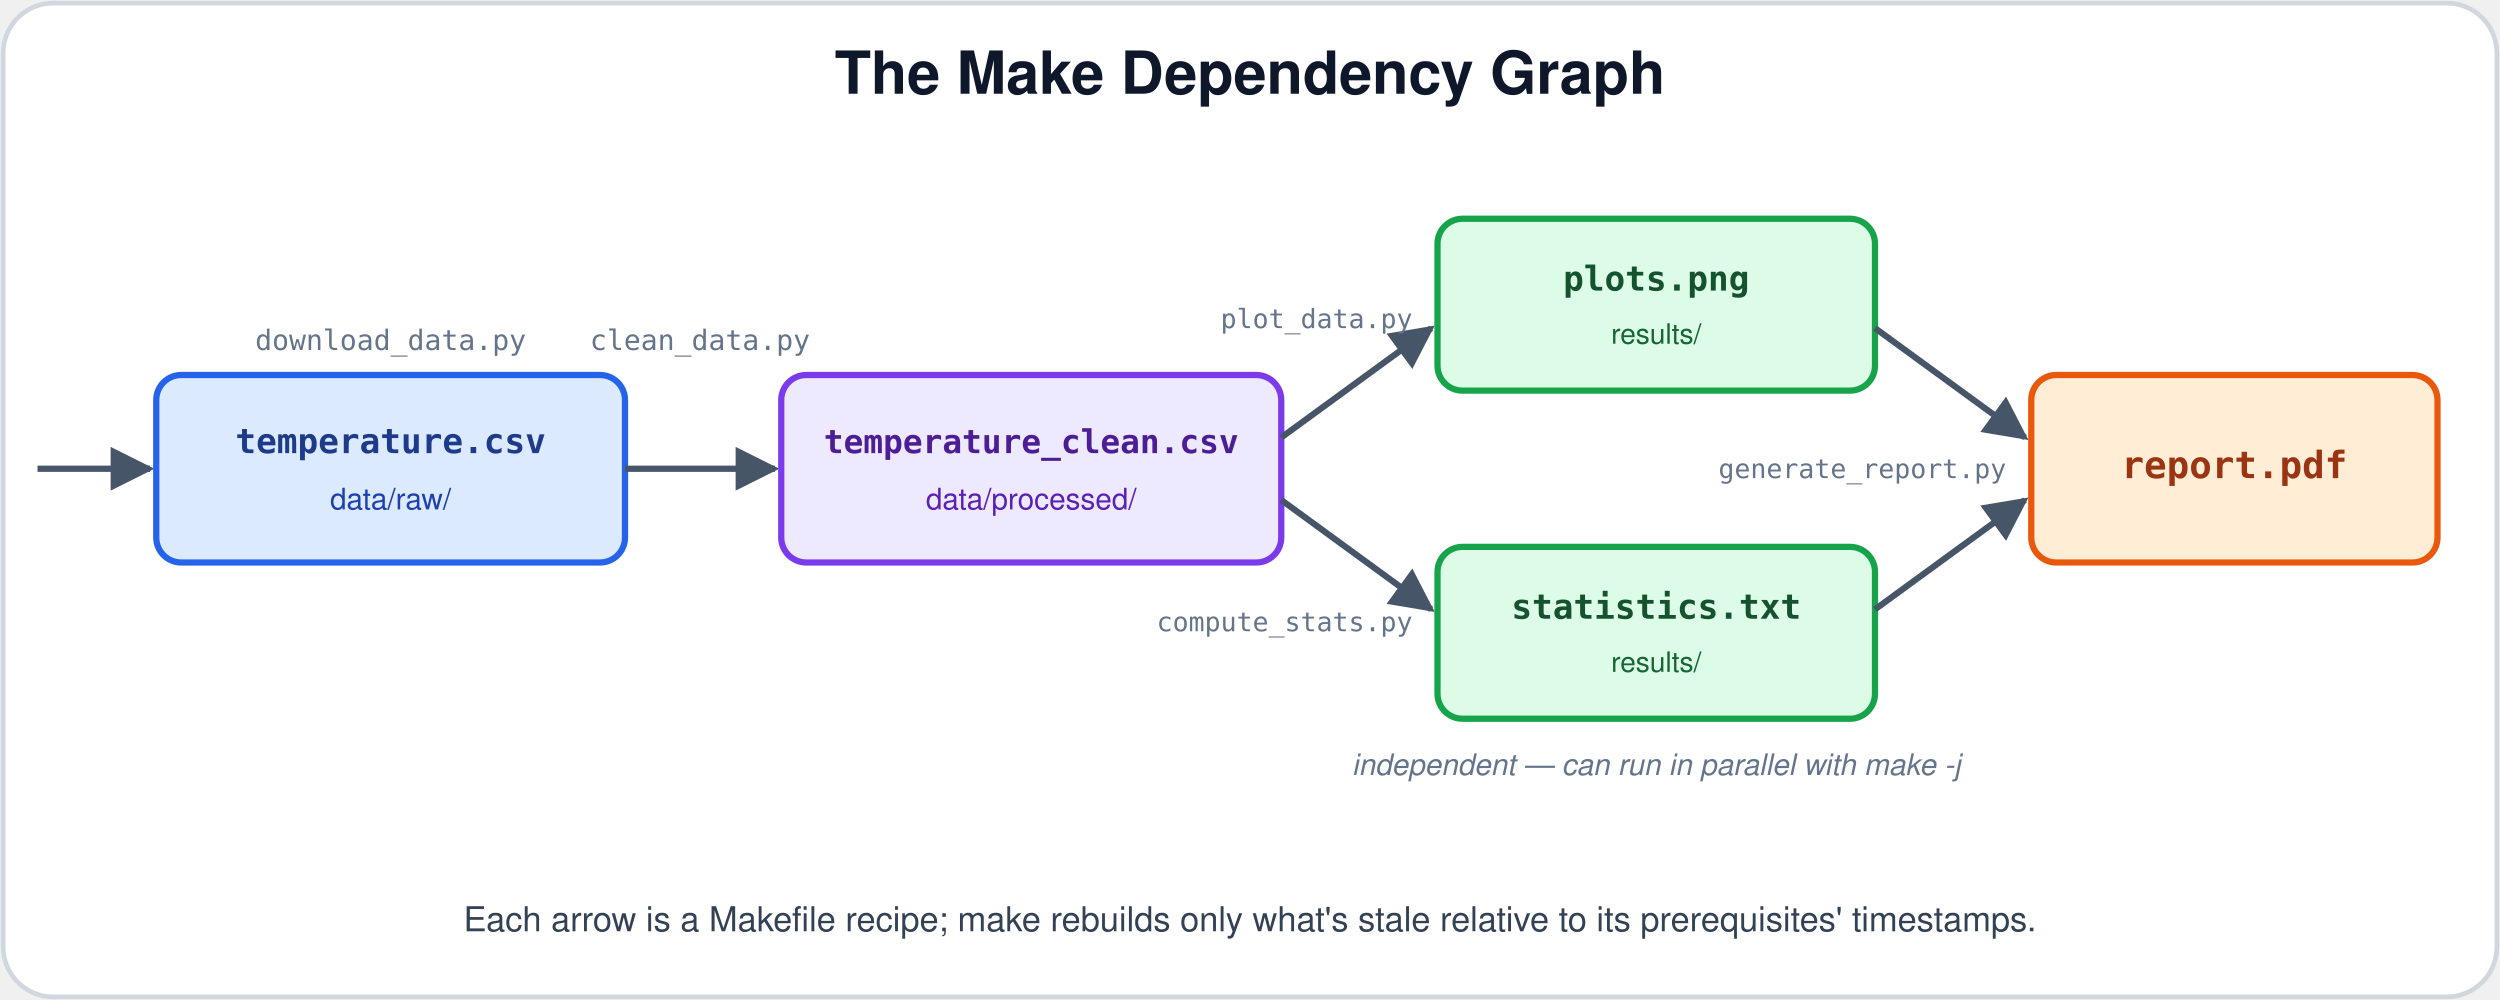
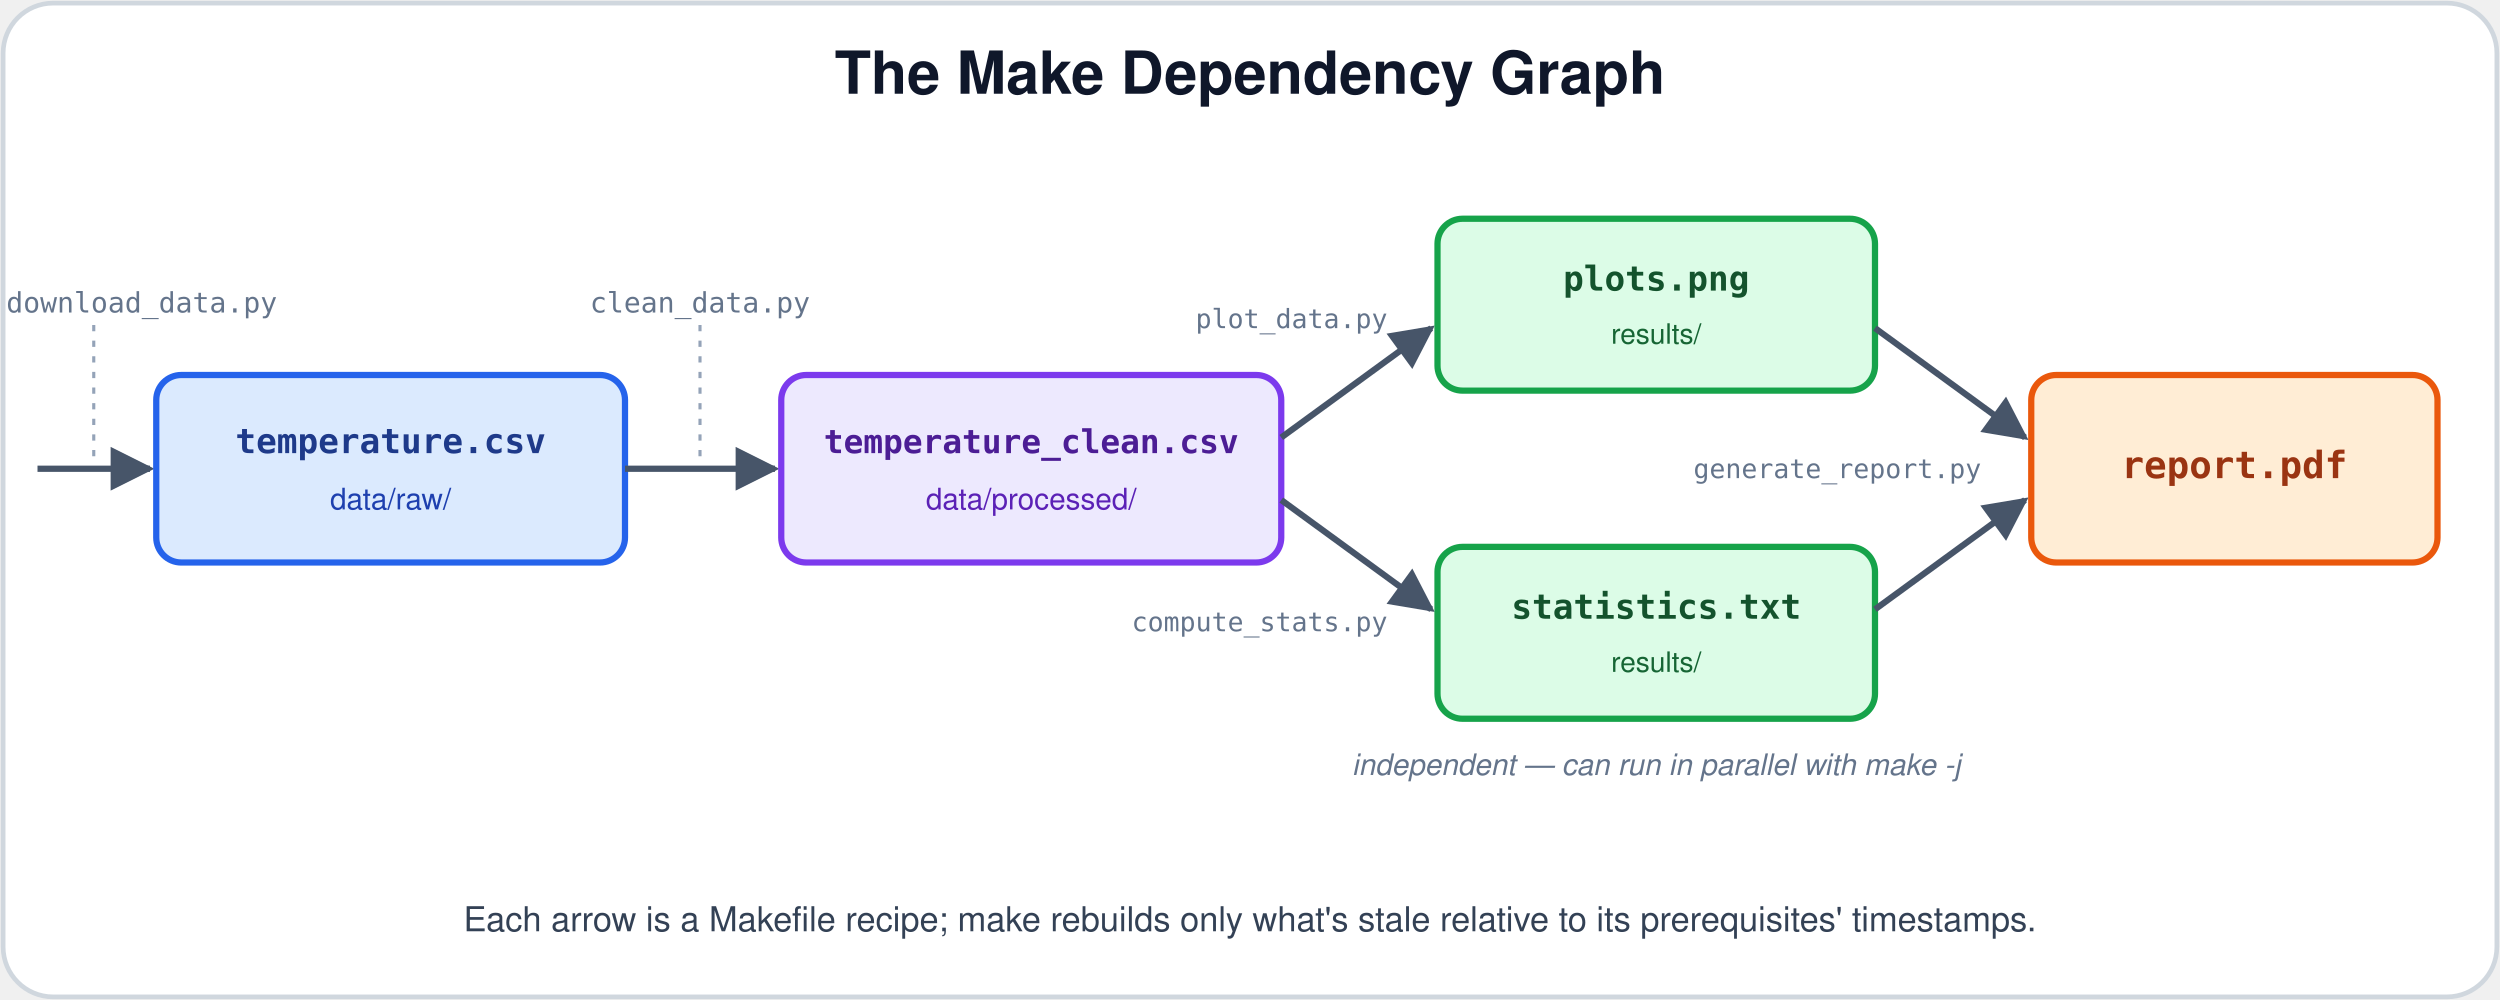
<svg xmlns="http://www.w3.org/2000/svg" viewBox="0 0 800 320" role="img" aria-label="Directed acyclic graph of the Make pipeline: temperature.csv is downloaded, cleaned into temperature_clean.csv, which fans out in parallel into plots.png and statistics.txt, both of which feed into report.pdf.">
  <defs>
    <marker id="arrow12" viewBox="0 0 10 10" refX="9" refY="5" markerWidth="7" markerHeight="7" orient="auto-start-reverse">
      <path d="M0,0 L10,5 L0,10 z" fill="#475569" />
    </marker>
  </defs>
  <rect x="1" y="1" width="798" height="318" rx="16" fill="#ffffff" stroke="#d0d7de" stroke-width="1.5" />
  <text x="400" y="30" text-anchor="middle" font-family="Helvetica, Arial, sans-serif" font-size="19" font-weight="700" fill="#0f172a">The Make Dependency Graph</text>
  <line x1="12" y1="150" x2="48" y2="150" stroke="#475569" stroke-width="2" marker-end="url(#arrow12)" />
-   <text x="125" y="112" text-anchor="middle" font-family="SFMono-Regular, Consolas, monospace" font-size="9" fill="#64748b">download_data.py</text>
+   <text x="2" y="100" text-anchor="start" font-family="SFMono-Regular, Consolas, monospace" font-size="9" fill="#64748b">download_data.py</text>
+   <line x1="30" y1="104" x2="30" y2="146" stroke="#94a3b8" stroke-width="1" stroke-dasharray="2,3" />
  <rect x="50" y="120" width="150" height="60" rx="8" fill="#dbeafe" stroke="#2563eb" stroke-width="2" />
  <text x="125" y="145" text-anchor="middle" font-family="SFMono-Regular, Consolas, monospace" font-size="11" font-weight="700" fill="#1e3a8a">temperature.csv</text>
  <text x="125" y="163" text-anchor="middle" font-family="Helvetica, Arial, sans-serif" font-size="9.5" fill="#1e40af">data/raw/</text>
  <line x1="200" y1="150" x2="248" y2="150" stroke="#475569" stroke-width="2" marker-end="url(#arrow12)" />
-   <text x="224" y="112" text-anchor="middle" font-family="SFMono-Regular, Consolas, monospace" font-size="9" fill="#64748b">clean_data.py</text>
+   <text x="224" y="100" text-anchor="middle" font-family="SFMono-Regular, Consolas, monospace" font-size="9" fill="#64748b">clean_data.py</text>
+   <line x1="224" y1="104" x2="224" y2="146" stroke="#94a3b8" stroke-width="1" stroke-dasharray="2,3" />
  <rect x="250" y="120" width="160" height="60" rx="8" fill="#ede9fe" stroke="#7c3aed" stroke-width="2" />
  <text x="330" y="145" text-anchor="middle" font-family="SFMono-Regular, Consolas, monospace" font-size="10.5" font-weight="700" fill="#4c1d95">temperature_clean.csv</text>
  <text x="330" y="163" text-anchor="middle" font-family="Helvetica, Arial, sans-serif" font-size="9.5" fill="#5b21b6">data/processed/</text>
  <line x1="410" y1="140" x2="458" y2="105" stroke="#475569" stroke-width="2" marker-end="url(#arrow12)" />
-   <text x="452" y="105" text-anchor="end" font-family="SFMono-Regular, Consolas, monospace" font-size="8.5" fill="#64748b">plot_data.py</text>
+   <text x="444" y="105" text-anchor="end" font-family="SFMono-Regular, Consolas, monospace" font-size="8.5" fill="#64748b">plot_data.py</text>
  <line x1="410" y1="160" x2="458" y2="195" stroke="#475569" stroke-width="2" marker-end="url(#arrow12)" />
-   <text x="452" y="202" text-anchor="end" font-family="SFMono-Regular, Consolas, monospace" font-size="8.5" fill="#64748b">compute_stats.py</text>
+   <text x="444" y="202" text-anchor="end" font-family="SFMono-Regular, Consolas, monospace" font-size="8.5" fill="#64748b">compute_stats.py</text>
  <rect x="460" y="70" width="140" height="55" rx="8" fill="#dcfce7" stroke="#16a34a" stroke-width="2" />
  <text x="530" y="93" text-anchor="middle" font-family="SFMono-Regular, Consolas, monospace" font-size="11" font-weight="700" fill="#14532d">plots.png</text>
  <text x="530" y="110" text-anchor="middle" font-family="Helvetica, Arial, sans-serif" font-size="9" fill="#166534">results/</text>
  <rect x="460" y="175" width="140" height="55" rx="8" fill="#dcfce7" stroke="#16a34a" stroke-width="2" />
  <text x="530" y="198" text-anchor="middle" font-family="SFMono-Regular, Consolas, monospace" font-size="11" font-weight="700" fill="#14532d">statistics.txt</text>
  <text x="530" y="215" text-anchor="middle" font-family="Helvetica, Arial, sans-serif" font-size="9" fill="#166534">results/</text>
  <text x="530" y="248" text-anchor="middle" font-family="Helvetica, Arial, sans-serif" font-size="9.5" font-style="italic" fill="#64748b">independent — can run in parallel with make -j</text>
  <line x1="600" y1="105" x2="648" y2="140" stroke="#475569" stroke-width="2" marker-end="url(#arrow12)" />
  <line x1="600" y1="195" x2="648" y2="160" stroke="#475569" stroke-width="2" marker-end="url(#arrow12)" />
-   <text x="642" y="153" text-anchor="end" font-family="SFMono-Regular, Consolas, monospace" font-size="8.5" fill="#64748b">generate_report.py</text>
+   <text x="634" y="153" text-anchor="end" font-family="SFMono-Regular, Consolas, monospace" font-size="8.5" fill="#64748b">generate_report.py</text>
  <rect x="650" y="120" width="130" height="60" rx="8" fill="#ffedd5" stroke="#ea580c" stroke-width="2" />
  <text x="715" y="153" text-anchor="middle" font-family="SFMono-Regular, Consolas, monospace" font-size="12" font-weight="700" fill="#9a3412">report.pdf</text>
  <text x="400" y="298" text-anchor="middle" font-family="Helvetica, Arial, sans-serif" font-size="11" fill="#334155">Each arrow is a Makefile recipe; make rebuilds only what's stale relative to its prerequisites' timestamps.</text>
</svg>
